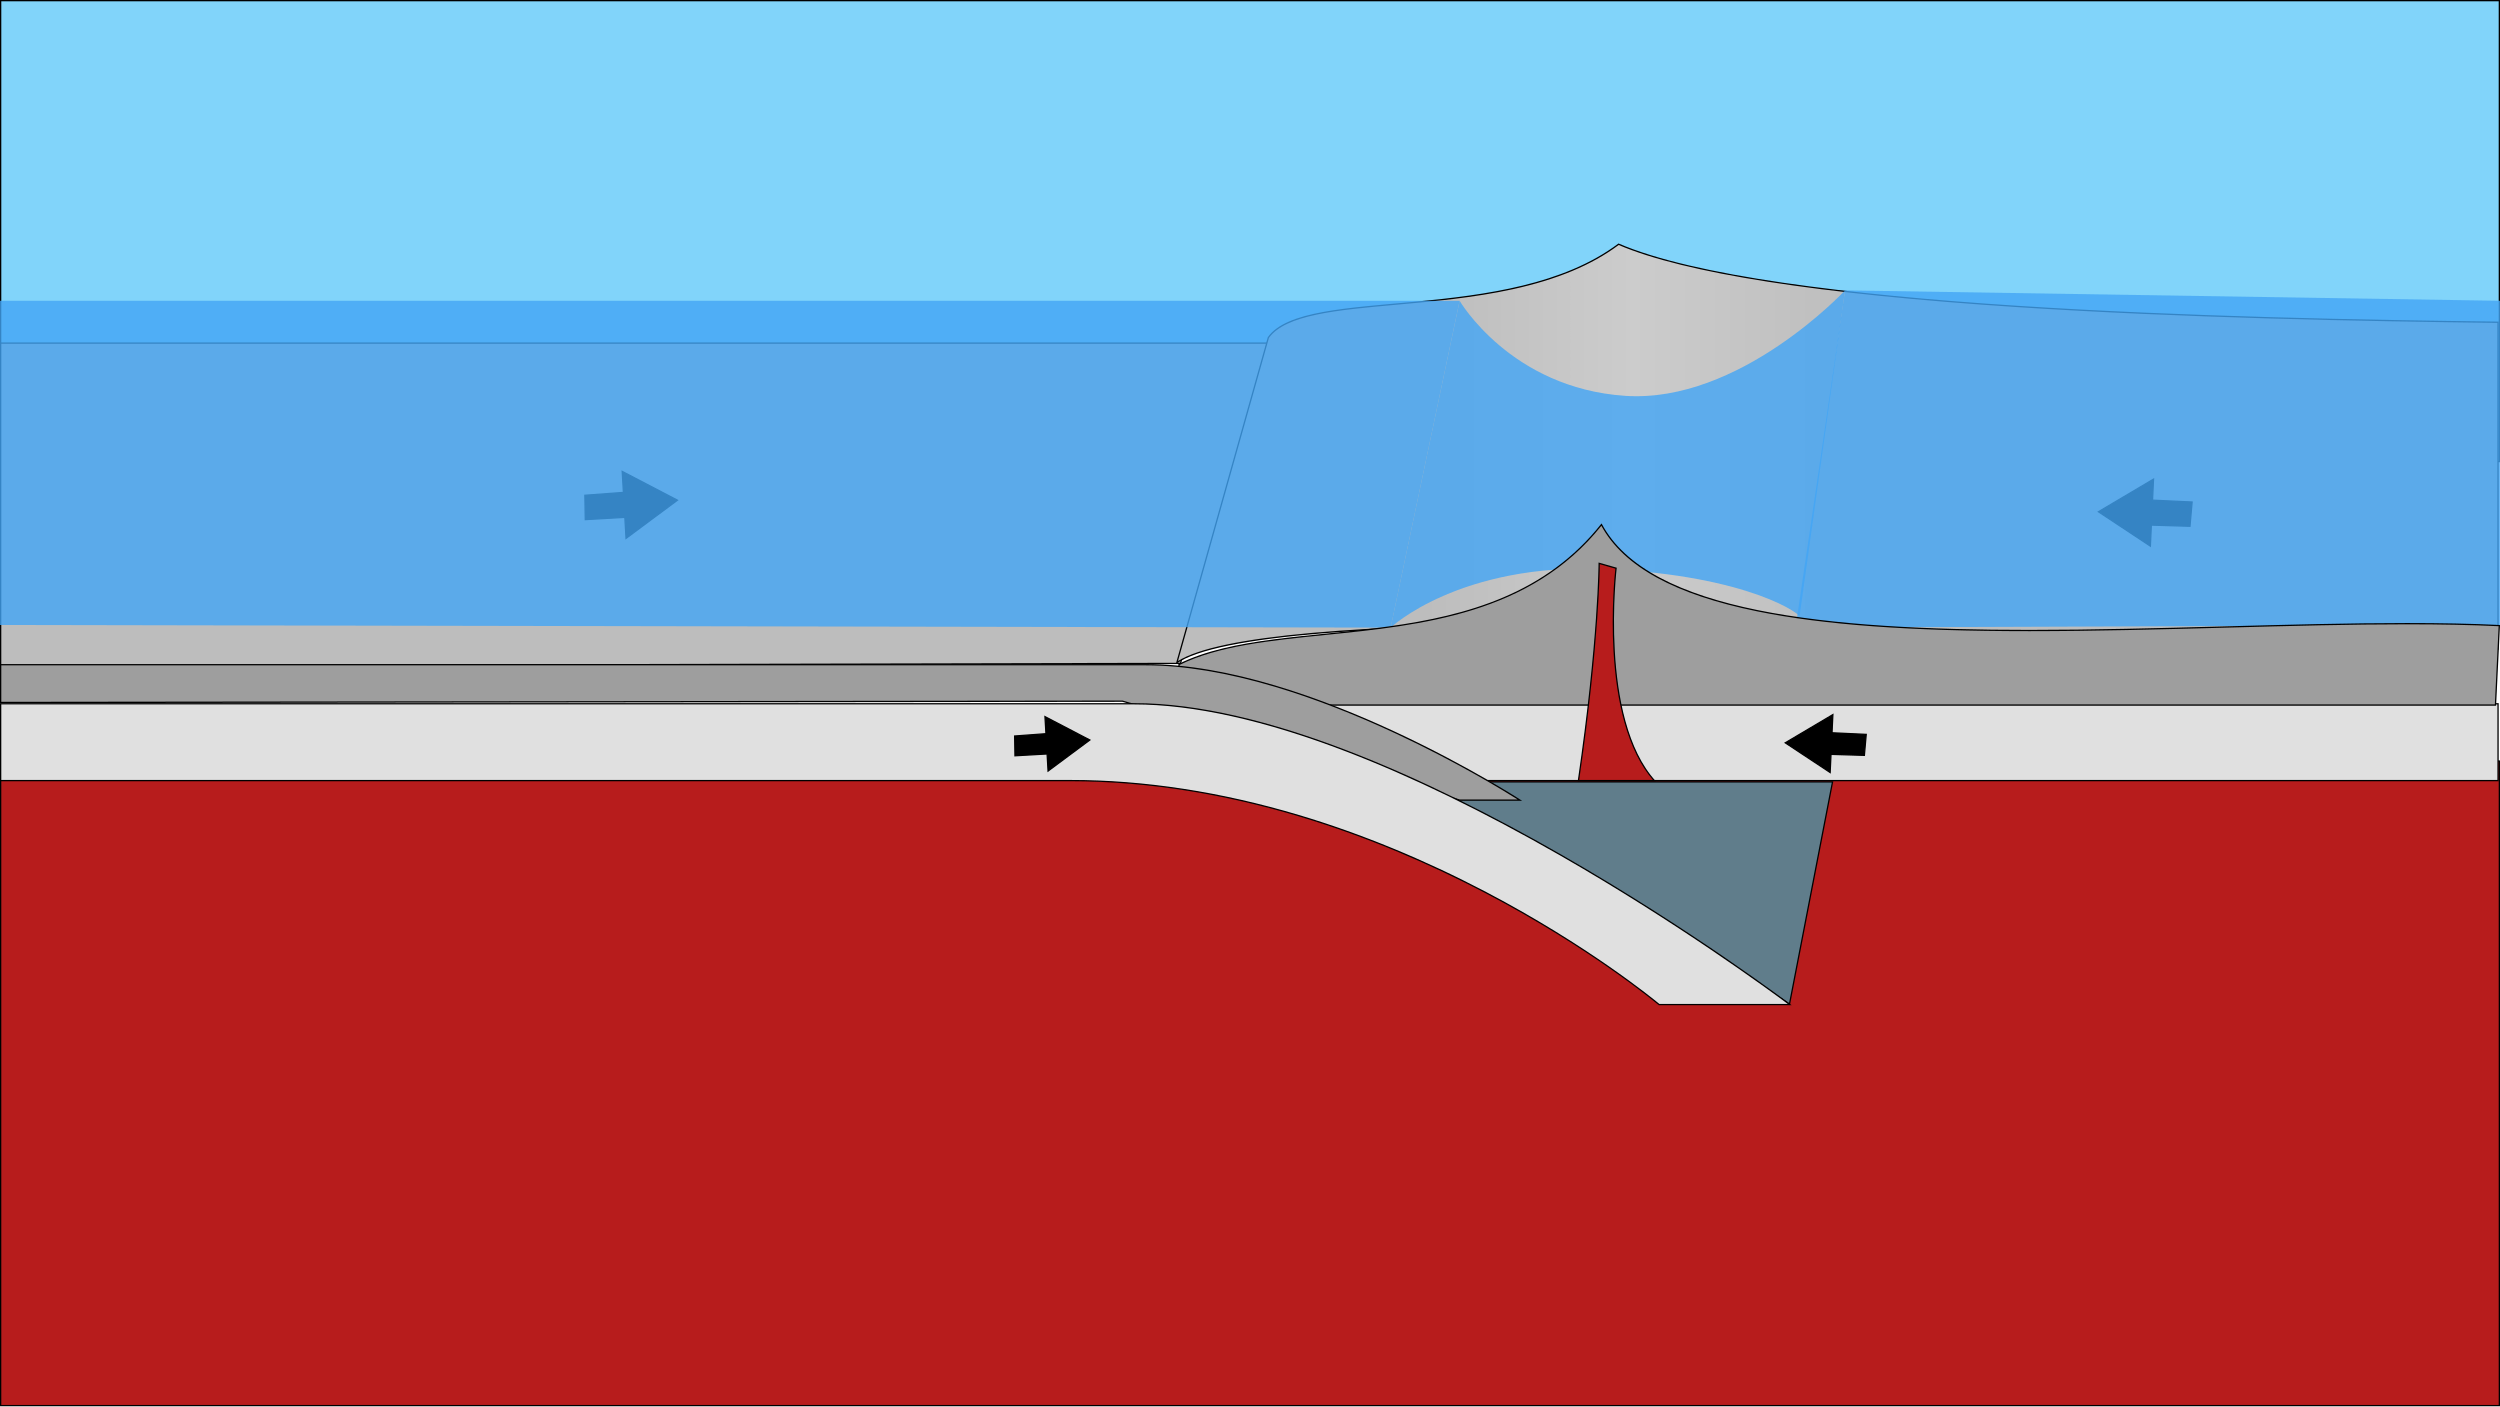
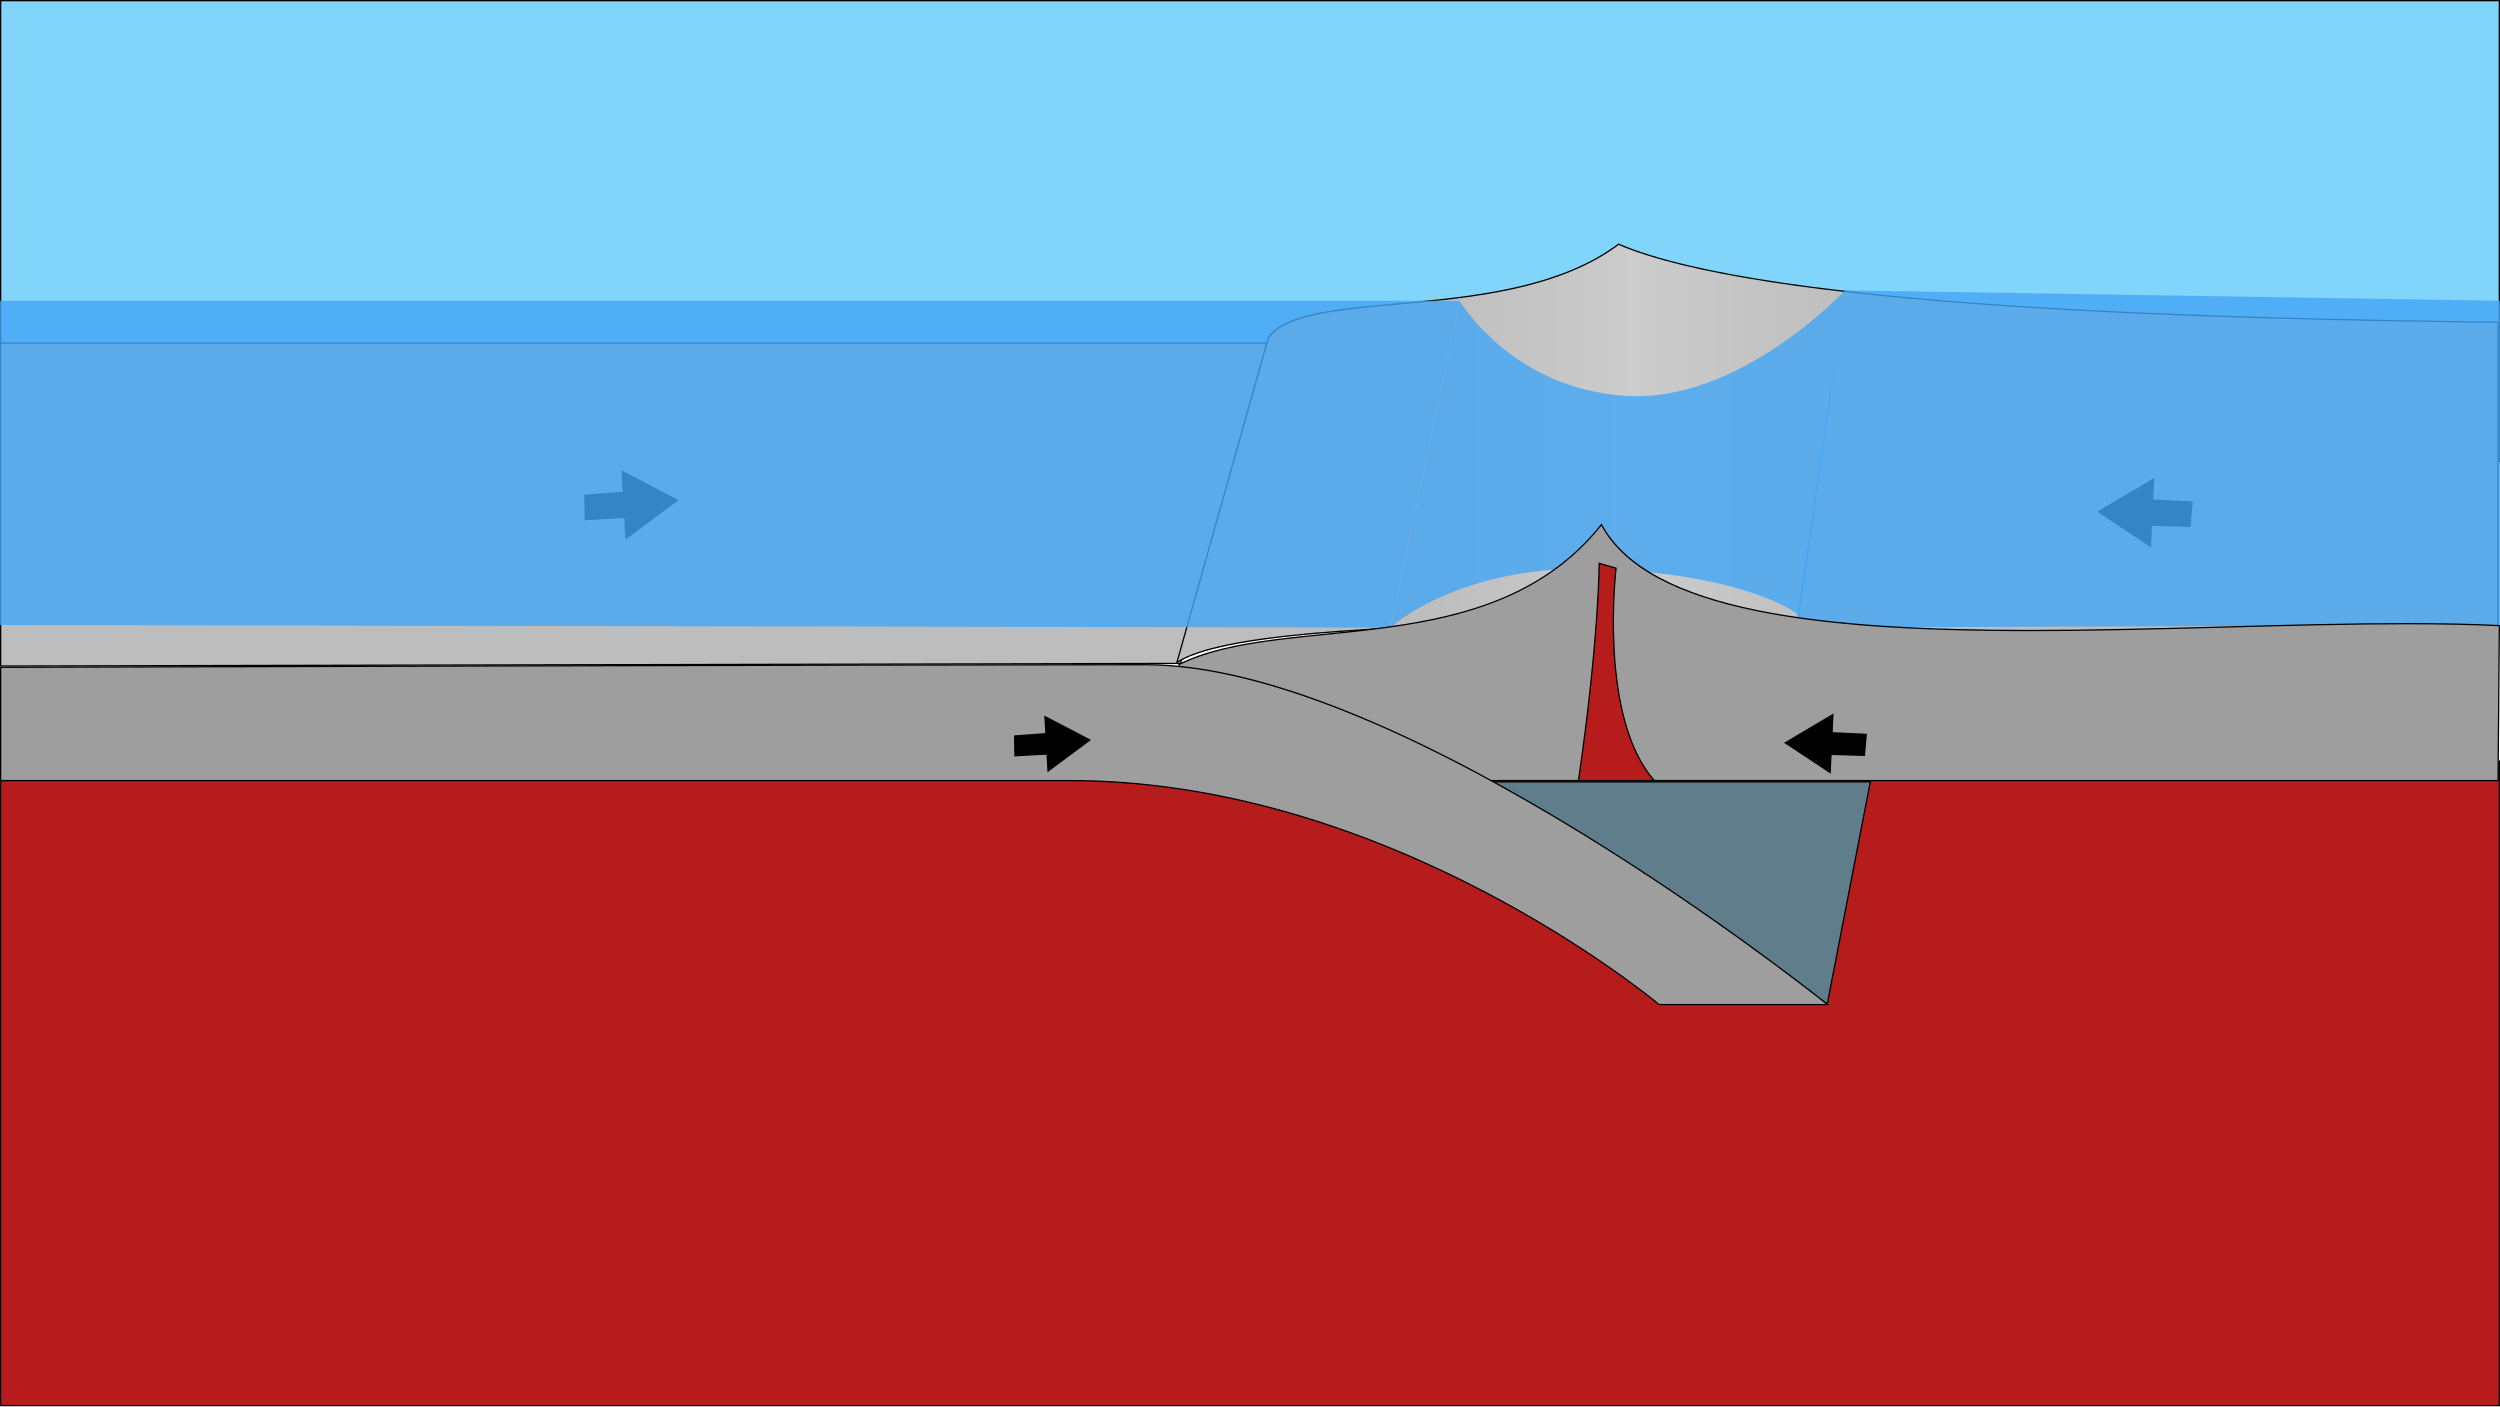
<svg xmlns="http://www.w3.org/2000/svg" version="1.1" x="0px" y="0px" viewBox="0 0 1920 1080" style="enable-background:new 0 0 1920 1080;" xml:space="preserve">
  <style type="text/css">
	.st0{fill:#81D4FA;}
	.st1{fill:#B71C1C;}
	.st2{fill:#BDBDBD;}
- 	.st3{fill:#CCCCCC;stroke:#000000;stroke-miterlimit:10;}
- 	.st4{fill:#E0E0E0;}
- 	.st5{fill:url(#SVGID_1_);}
- 	.st6{fill:#607D8B;}
- 	.st7{stroke:#000000;stroke-miterlimit:10;}
- 	.st8{opacity:0.8;}
- 	.st9{fill:#42A5F5;}
- 	.st10{opacity:0.8;fill:#42A5F5;}
- 	.st11{fill:#9E9E9E;}
+ 	.st3{fill:url(#SVGID_1_);}
+ 	.st4{fill:#607D8B;}
+ 	.st5{stroke:#000000;stroke-miterlimit:10;}
+ 	.st6{opacity:0.8;}
+ 	.st7{fill:#42A5F5;}
+ 	.st8{opacity:0.8;fill:#42A5F5;}
+ 	.st9{fill:#9E9E9E;}
</style>
  <g id="sky">
    <g>
      <rect x="0.5" y="0.5" class="st0" width="1919" height="354" />
      <path d="M1919,1v353H1V1H1919 M1920,0H0v355h1920V0L1920,0z" />
    </g>
  </g>
  <g id="mantle">
    <g>
      <rect x="0.5" y="584.5" class="st1" width="1919" height="495" />
      <path d="M1919,585v494H1V585H1919 M1920,584H0v496h1920V584L1920,584z" />
    </g>
  </g>
  <g id="plate">
    <g>
      <polygon class="st2" points="0.5,263.5 973.35,263.5 906.62,509.5 0.5,511.5   " />
      <path d="M972.69,264l-66.46,245L1,511V264H972.69 M974,263H0v249l907-2L974,263L974,263z" />
    </g>
-     <path class="st3" d="M960,600" />
-     <path class="st3" d="M1588.5,577.5" />
-     <path class="st3" d="M960,600" />
-     <g>
-       <polygon class="st4" points="932.41,599.5 915.66,540.5 1918.5,540.5 1918.5,599.5   " />
-       <path d="M1918,541v58H932.79l-16.47-58H1918 M1919,540H915l17.03,60H1919V540L1919,540z" />
-     </g>
    <g>
      <linearGradient id="SVGID_1_" gradientUnits="userSpaceOnUse" x1="903.858" y1="348.184" x2="1918.5" y2="348.184">
        <stop offset="0.188" style="stop-color:#BDBDBD" />
        <stop offset="0.345" style="stop-color:#CCCCCC" />
        <stop offset="0.515" style="stop-color:#BDBDBD" />
      </linearGradient>
-       <path class="st5" d="M974.11,259.22c12.93-18,52.42-21.56,98.13-25.68c55.44-5,124.42-11.21,170.83-45.97    c111.01,47.64,438.46,57.02,675.43,59.92v251c-45.79-0.84-113.41-3.38-191.65-6.32c-151.28-5.68-339.56-12.75-500.28-12.75    c-187.41,0-293.04,9.61-322.71,29.37L974.11,259.22z" />
+       <path class="st3" d="M974.11,259.22c12.93-18,52.42-21.56,98.13-25.68c55.44-5,124.42-11.21,170.83-45.97    c111.01,47.64,438.46,57.02,675.43,59.92v251c-45.79-0.84-113.41-3.38-191.65-6.32c-151.28-5.68-339.56-12.75-500.28-12.75    c-187.41,0-293.04,9.61-322.71,29.37L974.11,259.22z" />
      <path d="M1243.14,188.15c50.82,21.71,153.69,37.75,305.76,47.68c127.46,8.32,264.09,10.87,369.1,12.16v249.99    c-45.78-0.85-113.18-3.38-191.14-6.31c-151.29-5.68-339.56-12.75-500.29-12.75c-185.21,0-290.64,9.4-321.87,28.74l69.87-248.22    c12.85-17.75,52.19-21.3,97.72-25.4c27.89-2.51,59.5-5.36,89.39-11.9C1195.82,214.68,1222.47,203.56,1243.14,188.15 M1243,187    c-84.39,63.47-240.52,31.58-269.35,72L903,510c31.65-22.94,162.87-30.08,323.57-30.08c245.56,0,559.88,16.67,692.43,19.08V247    C1717.56,244.54,1359,237,1243,187L1243,187z" />
    </g>
    <g>
-       <polygon class="st6" points="1287.96,712.59 1095.53,600.5 1407.39,600.5 1374.33,771.16   " />
-       <path d="M1406.79,601l-32.81,169.32l-85.75-58.15l-0.03-0.02l-0.03-0.02L1097.38,601H1406.79 M1408,600h-314.33l194,113l87,59    L1408,600L1408,600z" />
+       <polygon class="st4" points="1316.96,712.59 1124.53,600.5 1436.39,600.5 1403.33,771.16   " />
+       <path d="M1435.79,601l-32.81,169.32l-85.75-58.15l-0.03-0.02l-0.03-0.02L1126.38,601H1435.79 M1437,600h-314.33l194,113l87,59    L1437,600L1437,600z" />
    </g>
  </g>
  <g id="arrow">
-     <polygon class="st7" points="449.5,399.07 449.19,380.37 478.78,378.18 477.86,362.05 520.26,384.15 480.8,413.46 479.88,397.33     " />
-     <polygon class="st7" points="1683.54,385.55 1681.9,404.17 1652.24,403.28 1651.48,419.42 1611.6,393.03 1653.9,367.98    1653.14,384.12  " />
-     <polygon class="st7" points="1433.26,564.01 1431.84,580.11 1406.21,579.34 1405.55,593.29 1371.08,570.48 1407.64,548.82    1406.99,562.77  " />
+     <polygon class="st5" points="449.5,399.07 449.19,380.37 478.78,378.18 477.86,362.05 520.26,384.15 480.8,413.46 479.88,397.33     " />
+     <polygon class="st5" points="1683.54,385.55 1681.9,404.17 1652.24,403.28 1651.48,419.42 1611.6,393.03 1653.9,367.98    1653.14,384.12  " />
  </g>
  <g id="ocean">
-     <g class="st8">
-       <polygon class="st9" points="1068,482 0,480 0,231 1121,231   " />
+     <g class="st6">
+       <polygon class="st7" points="1068,482 0,480 0,231 1121,231   " />
    </g>
-     <g class="st8">
-       <polygon class="st9" points="1920,480 1379,482 1417,223 1920,231   " />
+     <g class="st6">
+       <polygon class="st7" points="1920,480 1379,482 1417,223 1920,231   " />
    </g>
-     <path class="st10" d="M1121,231c0,0,39,67,127,73s169-81,169-81l-35,251c3.68-0.64-37-32-149-37s-165,45-165,45L1121,231z" />
+     <path class="st8" d="M1121,231c0,0,39,67,127,73s169-81,169-81l-35,251c3.68-0.64-37-32-149-37s-165,45-165,45L1121,231z" />
    <g>
-       <path class="st11" d="M904.95,546.5c-0.21-3.32-0.25-12.44,0.54-36.18c29.78-14.79,69.87-18.85,112.3-23.15    c74.05-7.5,157.96-16,212.13-84.25c16.92,31.54,56.13,53.18,119.81,66.14c50.94,10.37,117.29,15.2,208.8,15.2    c49.84,0,101.61-1.39,151.68-2.73c48.82-1.31,94.93-2.54,138.23-2.54c27.09,0,50.33,0.49,71.03,1.5l-2.95,61.02H905.64l-0.05,0.45    C905.42,543.52,905.18,545.25,904.95,546.5z" />
-       <path d="M1229.84,403.81c17.19,31.32,56.4,52.82,119.79,65.72c50.98,10.38,117.36,15.21,208.9,15.21    c49.85,0,101.64-1.39,151.73-2.73c48.8-1.31,94.9-2.54,138.23-2.54c26.83,0,49.89,0.48,70.46,1.47l-2.91,60.05H906.09h-0.76    c-0.02-5.29,0.12-14.47,0.65-30.37c29.67-14.65,69.6-18.69,111.86-22.97C1091.78,480.17,1175.53,471.69,1229.84,403.81 M1230,402    c-85,108-243,67-325,108c-1.03,31.04-0.71,38.53-0.15,38.53c0.52,0,1.24-6.53,1.24-6.53H1917l3-62    c-22.31-1.1-46.29-1.52-71.56-1.52c-88.68,0-192.53,5.27-289.91,5.27C1404.13,483.75,1265.9,470.49,1230,402L1230,402z" />
+       <path class="st9" d="M1121,599.5c-0.48-0.07-55.03-7.66-108.62-22.48c-70.44-19.48-107.38-42.54-106.88-66.7    c29.78-14.79,69.87-18.85,112.3-23.15c74.05-7.5,157.96-16,212.13-84.25c16.92,31.54,56.13,53.18,119.81,66.14    c50.94,10.37,117.29,15.2,208.8,15.2c49.84,0,101.61-1.39,151.68-2.73c48.82-1.31,94.93-2.54,138.23-2.54    c27.09,0,50.34,0.49,71.05,1.5l-0.99,119.02H1121z" />
+       <path d="M1229.84,403.81c17.19,31.32,56.4,52.82,119.79,65.72c50.98,10.38,117.36,15.21,208.9,15.21    c49.85,0,101.64-1.39,151.73-2.73c48.8-1.31,94.9-2.54,138.23-2.54c26.85,0,49.92,0.48,70.5,1.48L1918.01,599h-796.94    c-2.22-0.31-55.86-7.89-108.57-22.47c-31.42-8.69-56.35-18.12-74.11-28.03c-21.61-12.06-32.5-24.8-32.4-37.87    c29.67-14.64,69.6-18.69,111.85-22.97C1091.78,480.17,1175.53,471.69,1229.84,403.81 M1230,402c-85,108-243,67-325,108    c-2,60,216,90,216,90h798l1-120c-22.31-1.1-46.29-1.52-71.56-1.52c-88.68,0-192.53,5.27-289.91,5.27    C1404.13,483.75,1265.9,470.49,1230,402L1230,402z" />
    </g>
    <g>
      <path class="st1" d="M1212.25,599.5c14.85-101.36,15.85-160.04,15.92-166.84l12.96,3.7c-0.42,3.72-3.3,31.3-1.45,63.66    c1.81,31.66,8.65,74.44,30.88,99.47H1212.25z" />
      <path d="M1228.66,433.32l11.92,3.41c-0.55,5.05-3.2,31.94-1.41,63.33c1.17,20.39,3.95,38.67,8.28,54.33    c5.17,18.67,12.56,33.67,21.99,44.61h-56.62c8.16-55.77,12.03-98.07,13.84-123.8C1228.32,451.83,1228.61,437.55,1228.66,433.32     M1227.67,432c0,0,0,59-16,168c48,0,0,0,60,0c-44-48-30-164-30-164L1227.67,432L1227.67,432z" />
    </g>
    <g>
-       <path class="st11" d="M1121.07,614.5l-259-76l-861.57,1v-29H880c66.02,0,141,28.52,192.28,52.45    c49.72,23.2,87.35,46.67,95.02,51.55H1121.07z" />
-       <path d="M880,511c29.1,0,62.36,5.5,98.86,16.36c29.23,8.69,60.58,20.82,93.19,36.03c47.08,21.97,83.32,44.19,93.52,50.61h-44.42    l-258.86-75.96l-0.14-0.04l-0.14,0L1,539v-28H880 M880,510c-128,0-880,0-880,0v30l862-1l259,76h48C1169,615,1008,510,880,510    L880,510z" />
+       <path class="st9" d="M1274.18,771.5c-3.05-2.54-53.93-44.51-132.95-85.94c-47.64-24.98-96.03-44.89-143.84-59.16    c-59.77-17.85-118.78-26.9-175.39-26.9H0.5v-87c21.82-0.06,684.07-2,879.5-2c45.55,0,101.47,13.76,166.21,40.9    c51.82,21.72,109.36,52.01,171.02,90.03c98.36,60.63,176.2,122,186.34,130.07H1274.18z" />
+       <path d="M880,511c45.48,0,101.34,13.75,166.01,40.86c51.79,21.71,109.3,51.98,170.95,89.98    c95.32,58.76,171.38,118.22,185.18,129.16h-127.78c-4.22-3.5-54.85-44.96-132.9-85.89c-47.67-25-96.09-44.91-143.93-59.2    C937.72,608.06,878.66,599,822,599H1v-86C30.81,512.91,685.82,511,880,511 M880,510c-200,0-880,2-880,2v88c0,0,574,0,822,0    s452,172,452,172h131C1405,772,1080,510,880,510L880,510z" />
    </g>
-     <g>
-       <path class="st4" d="M1274.18,771.5c-3.05-2.54-53.93-44.51-132.95-85.94c-47.64-24.98-96.03-44.89-143.84-59.16    c-59.77-17.85-118.78-26.9-175.39-26.9H0.5v-59H871c45.56,0,100.43,12.18,163.1,36.21c50.16,19.23,105.38,46.05,164.14,79.71    c93.26,53.42,166.16,107.5,176.26,115.07H1274.18z" />
-       <path d="M871,541c45.49,0,100.3,12.17,162.91,36.18c50.13,19.22,105.33,46.03,164.07,79.68C1288.15,708.5,1359.28,760.76,1373,771    h-98.64c-4.22-3.5-54.85-44.96-132.9-85.89c-47.67-25-96.09-44.91-143.93-59.2C937.72,608.06,878.66,599,822,599H1v-58H871     M871,540c-200,0-871,0-871,0v60c0,0,574,0,822,0s452,172,452,172h102C1376,772,1071,540,871,540L871,540z" />
-     </g>
-     <polygon class="st7" points="779.5,580.44 779.25,565.26 803.29,563.48 802.54,550.37 836.98,568.33 804.92,592.14 804.17,579.04     " />
+     <polygon class="st5" points="1433.26,564.01 1431.84,580.11 1406.21,579.34 1405.55,593.29 1371.08,570.48 1407.64,548.82    1406.99,562.77  " />
+     <polygon class="st5" points="779.5,580.44 779.25,565.26 803.29,563.48 802.54,550.37 836.98,568.33 804.92,592.14 804.17,579.04     " />
  </g>
</svg>
